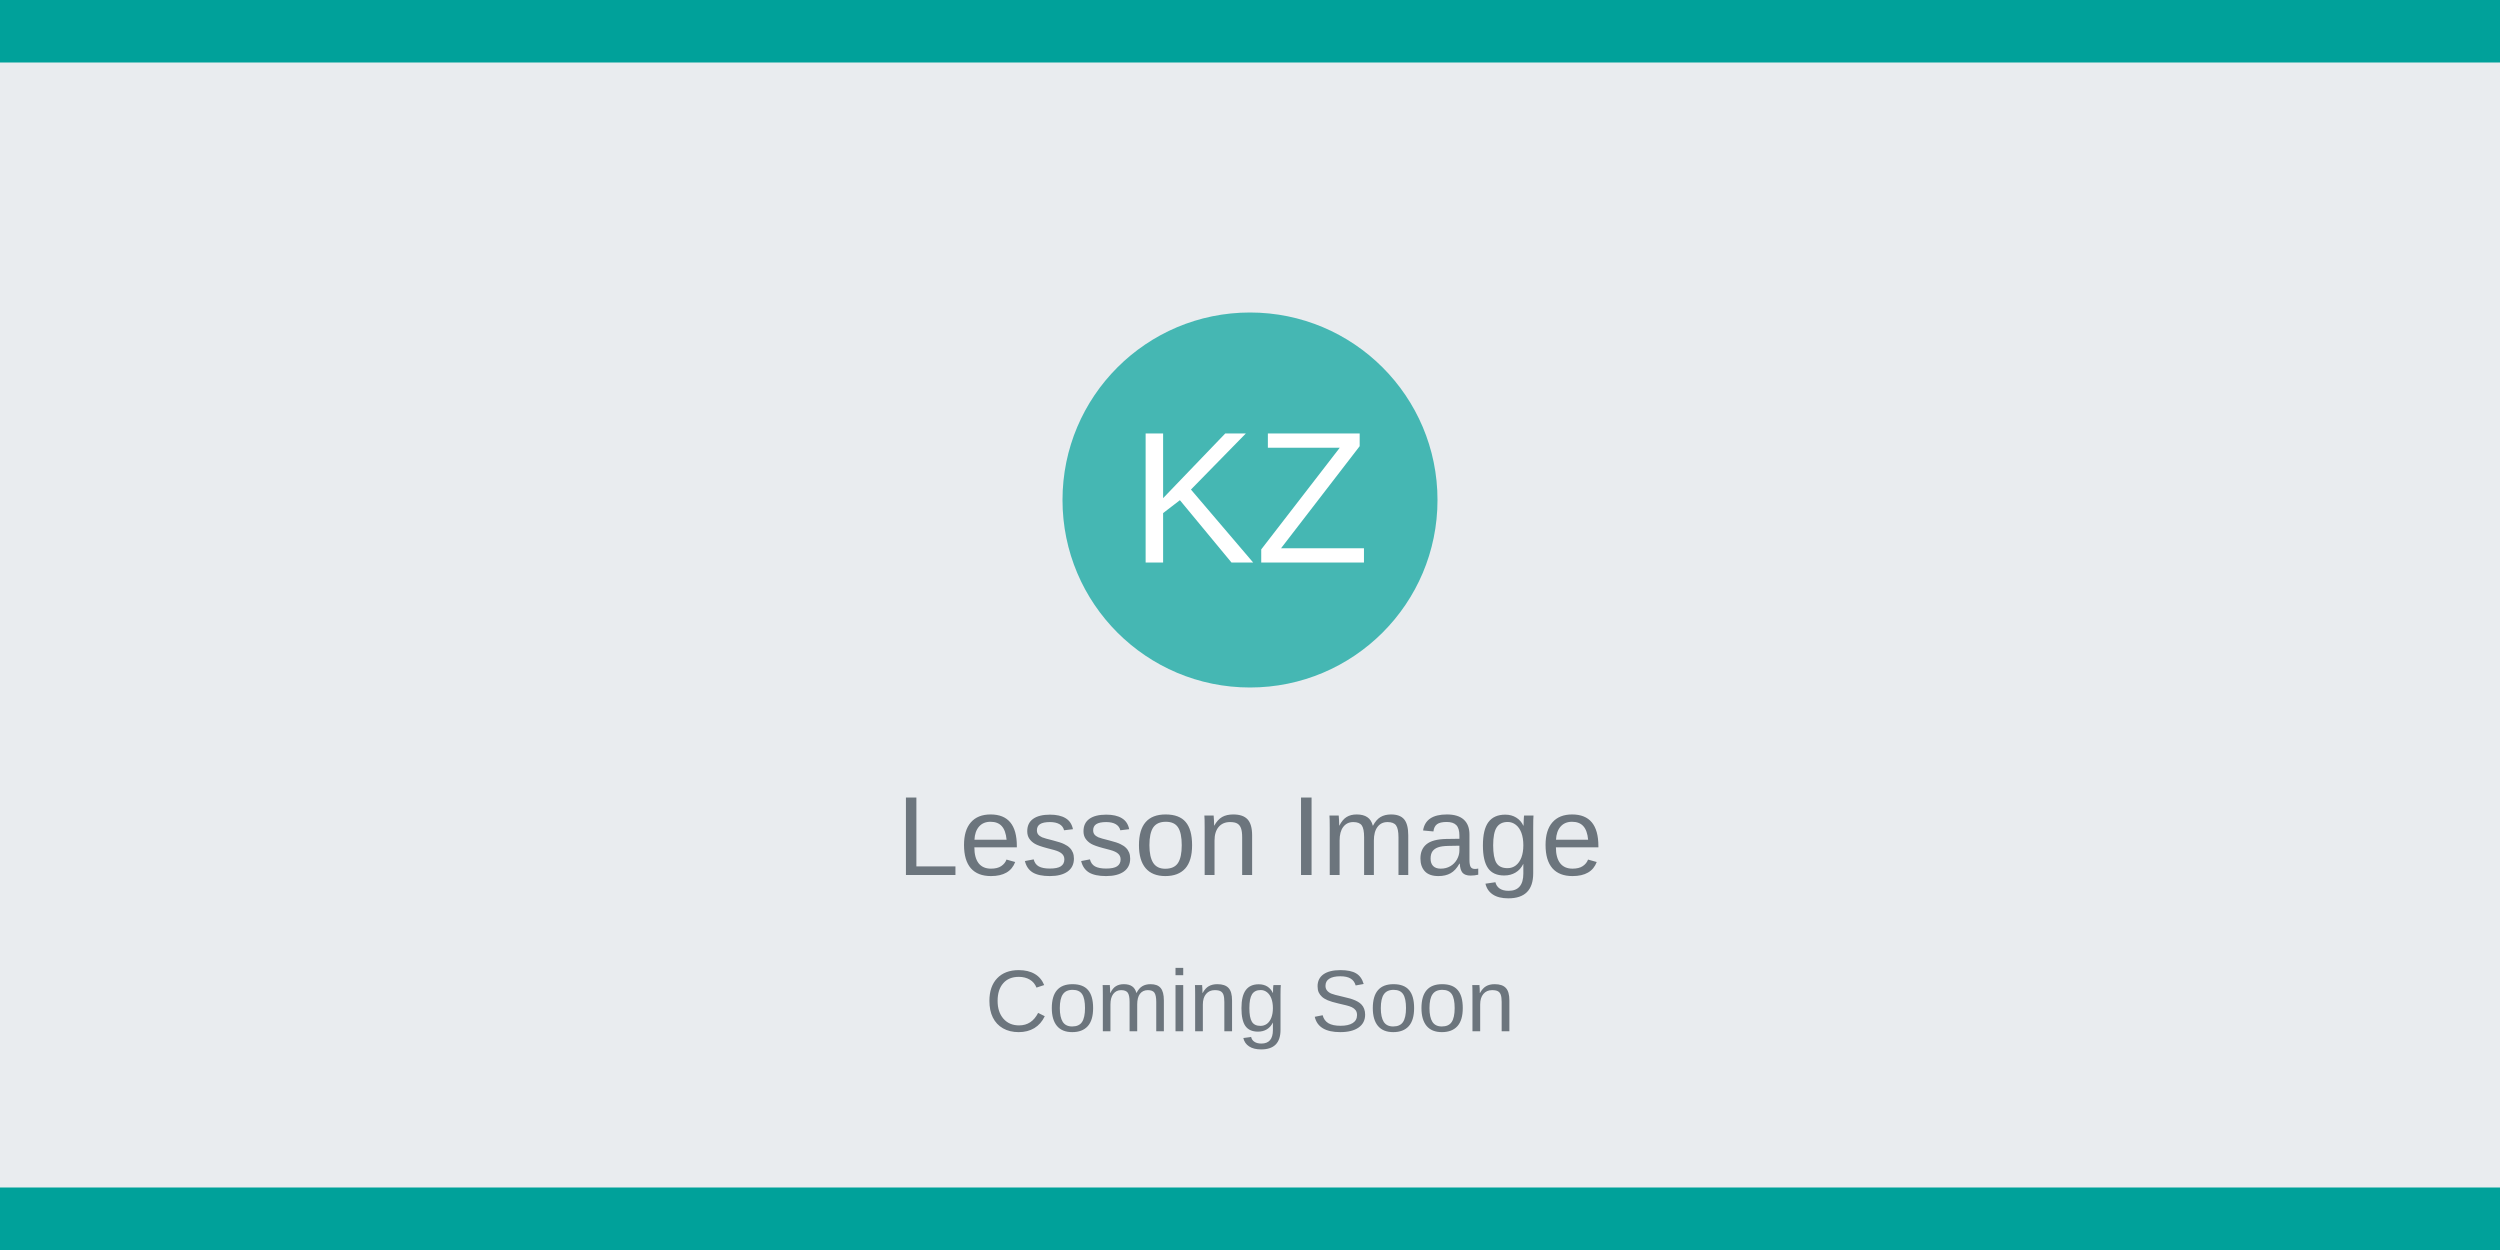
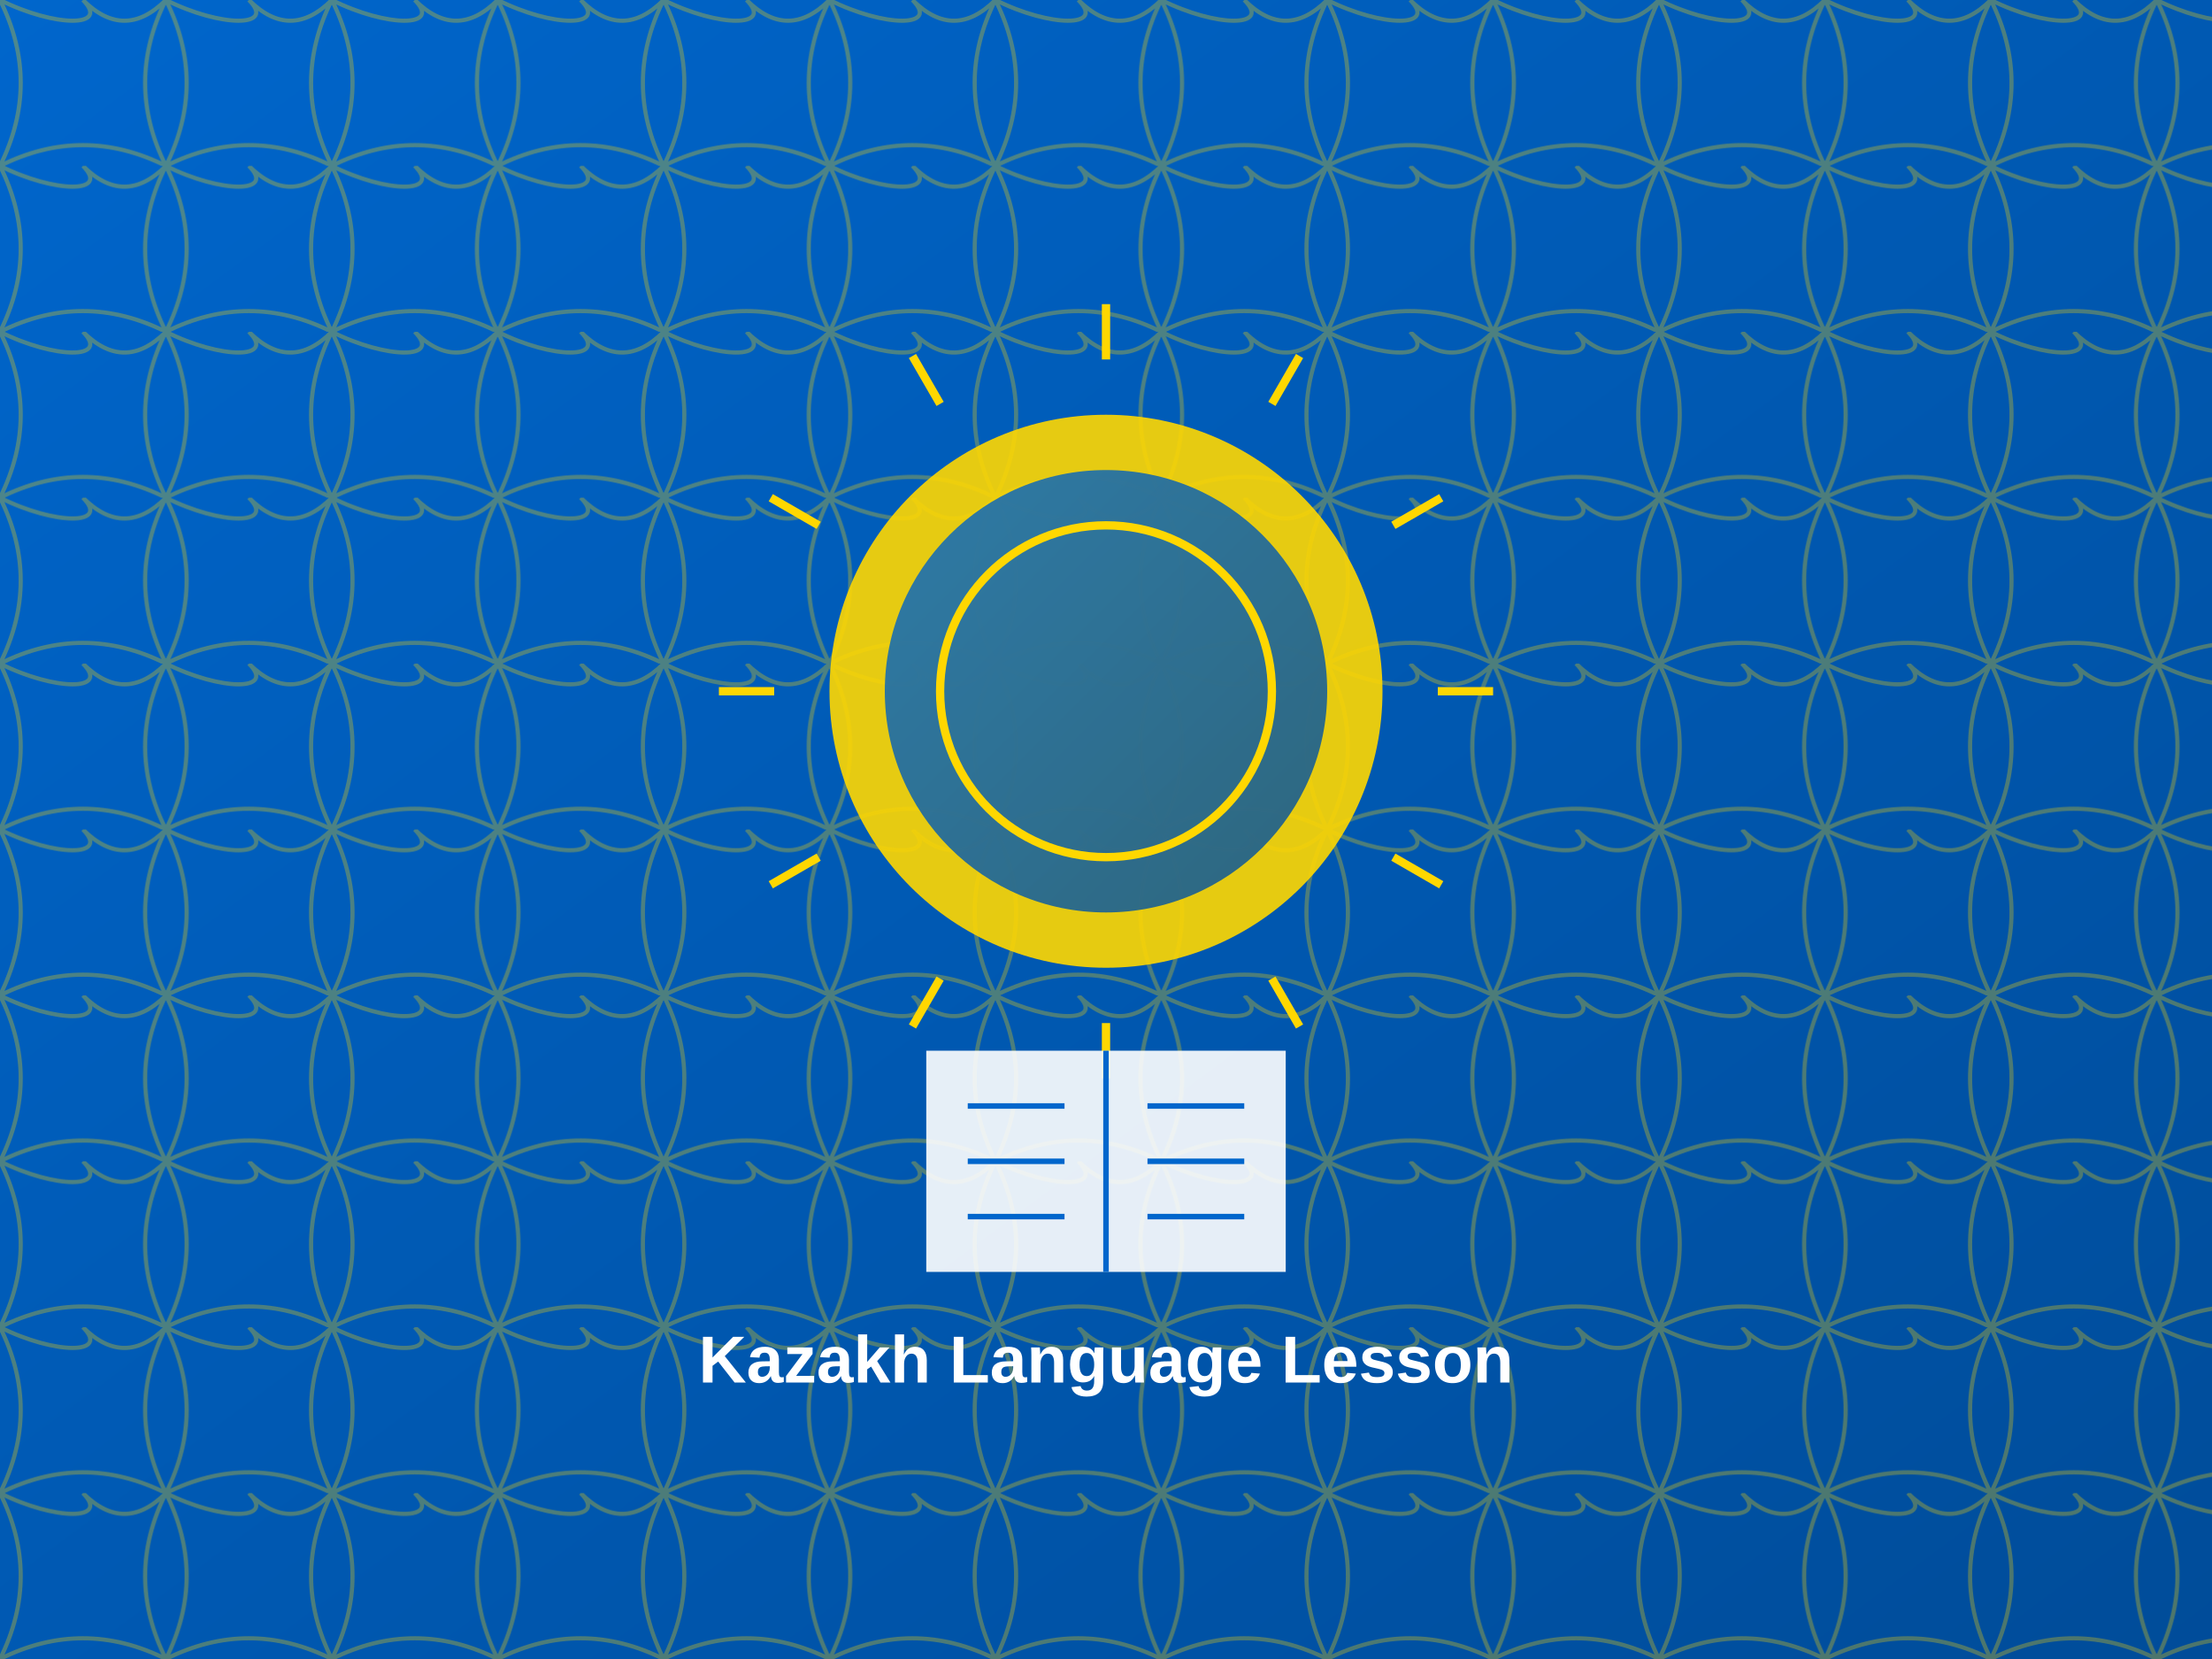
- <svg xmlns="http://www.w3.org/2000/svg" width="400" height="200" viewBox="0 0 400 200">
-   <rect width="400" height="200" fill="#e9ecef" />
-   <rect x="0" y="0" width="400" height="10" fill="#00A19A" />
-   <rect x="0" y="190" width="400" height="10" fill="#00A19A" />
-   <circle cx="200" cy="80" r="30" fill="#00A19A" opacity="0.7" />
-   <text x="200" y="90" font-family="Arial, sans-serif" font-size="30" fill="#FFFFFF" text-anchor="middle">KZ</text>
-   <text x="200" y="140" font-family="Arial, sans-serif" font-size="18" fill="#6c757d" text-anchor="middle">Lesson Image</text>
-   <text x="200" y="165" font-family="Arial, sans-serif" font-size="14" fill="#6c757d" text-anchor="middle">Coming Soon</text>
+ <svg xmlns="http://www.w3.org/2000/svg" width="800px" height="600px" viewBox="0 0 800 600" version="1.1">
+   <defs>
+     <linearGradient x1="0%" y1="0%" x2="100%" y2="100%" id="linearGradient">
+       <stop stop-color="#0066CC" offset="0%" />
+       <stop stop-color="#004C99" offset="100%" />
+     </linearGradient>
+     <pattern id="pattern-ornament" x="0" y="0" width="60" height="60" patternUnits="userSpaceOnUse">
+       <path d="M30,0 C40,10 50,10 60,0 C50,20 50,40 60,60 C40,50 20,50 0,60 C10,40 10,20 0,0 C20,10 40,10 30,0" fill="none" stroke="#FFD700" stroke-width="1.5" opacity="0.3" />
+     </pattern>
+   </defs>
+   <g stroke="none" stroke-width="1" fill="none" fill-rule="evenodd">
+     <rect fill="url(#linearGradient)" x="0" y="0" width="800" height="600" />
+     <rect fill="url(#pattern-ornament)" x="0" y="0" width="800" height="600" />
+     <circle cx="400" cy="250" r="100" fill="#FFD700" opacity="0.9" />
+     <circle cx="400" cy="250" r="80" fill="url(#linearGradient)" opacity="0.8" />
+     <circle cx="400" cy="250" r="60" fill="none" stroke="#FFD700" stroke-width="3" />
+     <g transform="translate(400, 250)" stroke="#FFD700" stroke-width="3">
+       <line x1="0" y1="-120" x2="0" y2="-140" transform="rotate(0)" />
+       <line x1="0" y1="-120" x2="0" y2="-140" transform="rotate(30)" />
+       <line x1="0" y1="-120" x2="0" y2="-140" transform="rotate(60)" />
+       <line x1="0" y1="-120" x2="0" y2="-140" transform="rotate(90)" />
+       <line x1="0" y1="-120" x2="0" y2="-140" transform="rotate(120)" />
+       <line x1="0" y1="-120" x2="0" y2="-140" transform="rotate(150)" />
+       <line x1="0" y1="-120" x2="0" y2="-140" transform="rotate(180)" />
+       <line x1="0" y1="-120" x2="0" y2="-140" transform="rotate(210)" />
+       <line x1="0" y1="-120" x2="0" y2="-140" transform="rotate(240)" />
+       <line x1="0" y1="-120" x2="0" y2="-140" transform="rotate(270)" />
+       <line x1="0" y1="-120" x2="0" y2="-140" transform="rotate(300)" />
+       <line x1="0" y1="-120" x2="0" y2="-140" transform="rotate(330)" />
+     </g>
+     <g transform="translate(335, 380)">
+       <path d="M0,0 L130,0 L130,80 L0,80 L0,0 Z" fill="#FFFFFF" opacity="0.9" />
+       <path d="M65,0 L65,80" stroke="#0066CC" stroke-width="2" />
+       <path d="M15,20 L50,20 M15,40 L50,40 M15,60 L50,60" stroke="#0066CC" stroke-width="2" />
+       <path d="M80,20 L115,20 M80,40 L115,40 M80,60 L115,60" stroke="#0066CC" stroke-width="2" />
+     </g>
+     <text x="400" y="500" font-family="Arial, sans-serif" font-size="24" font-weight="bold" fill="#FFFFFF" text-anchor="middle">Kazakh Language Lesson</text>
+   </g>
</svg>
